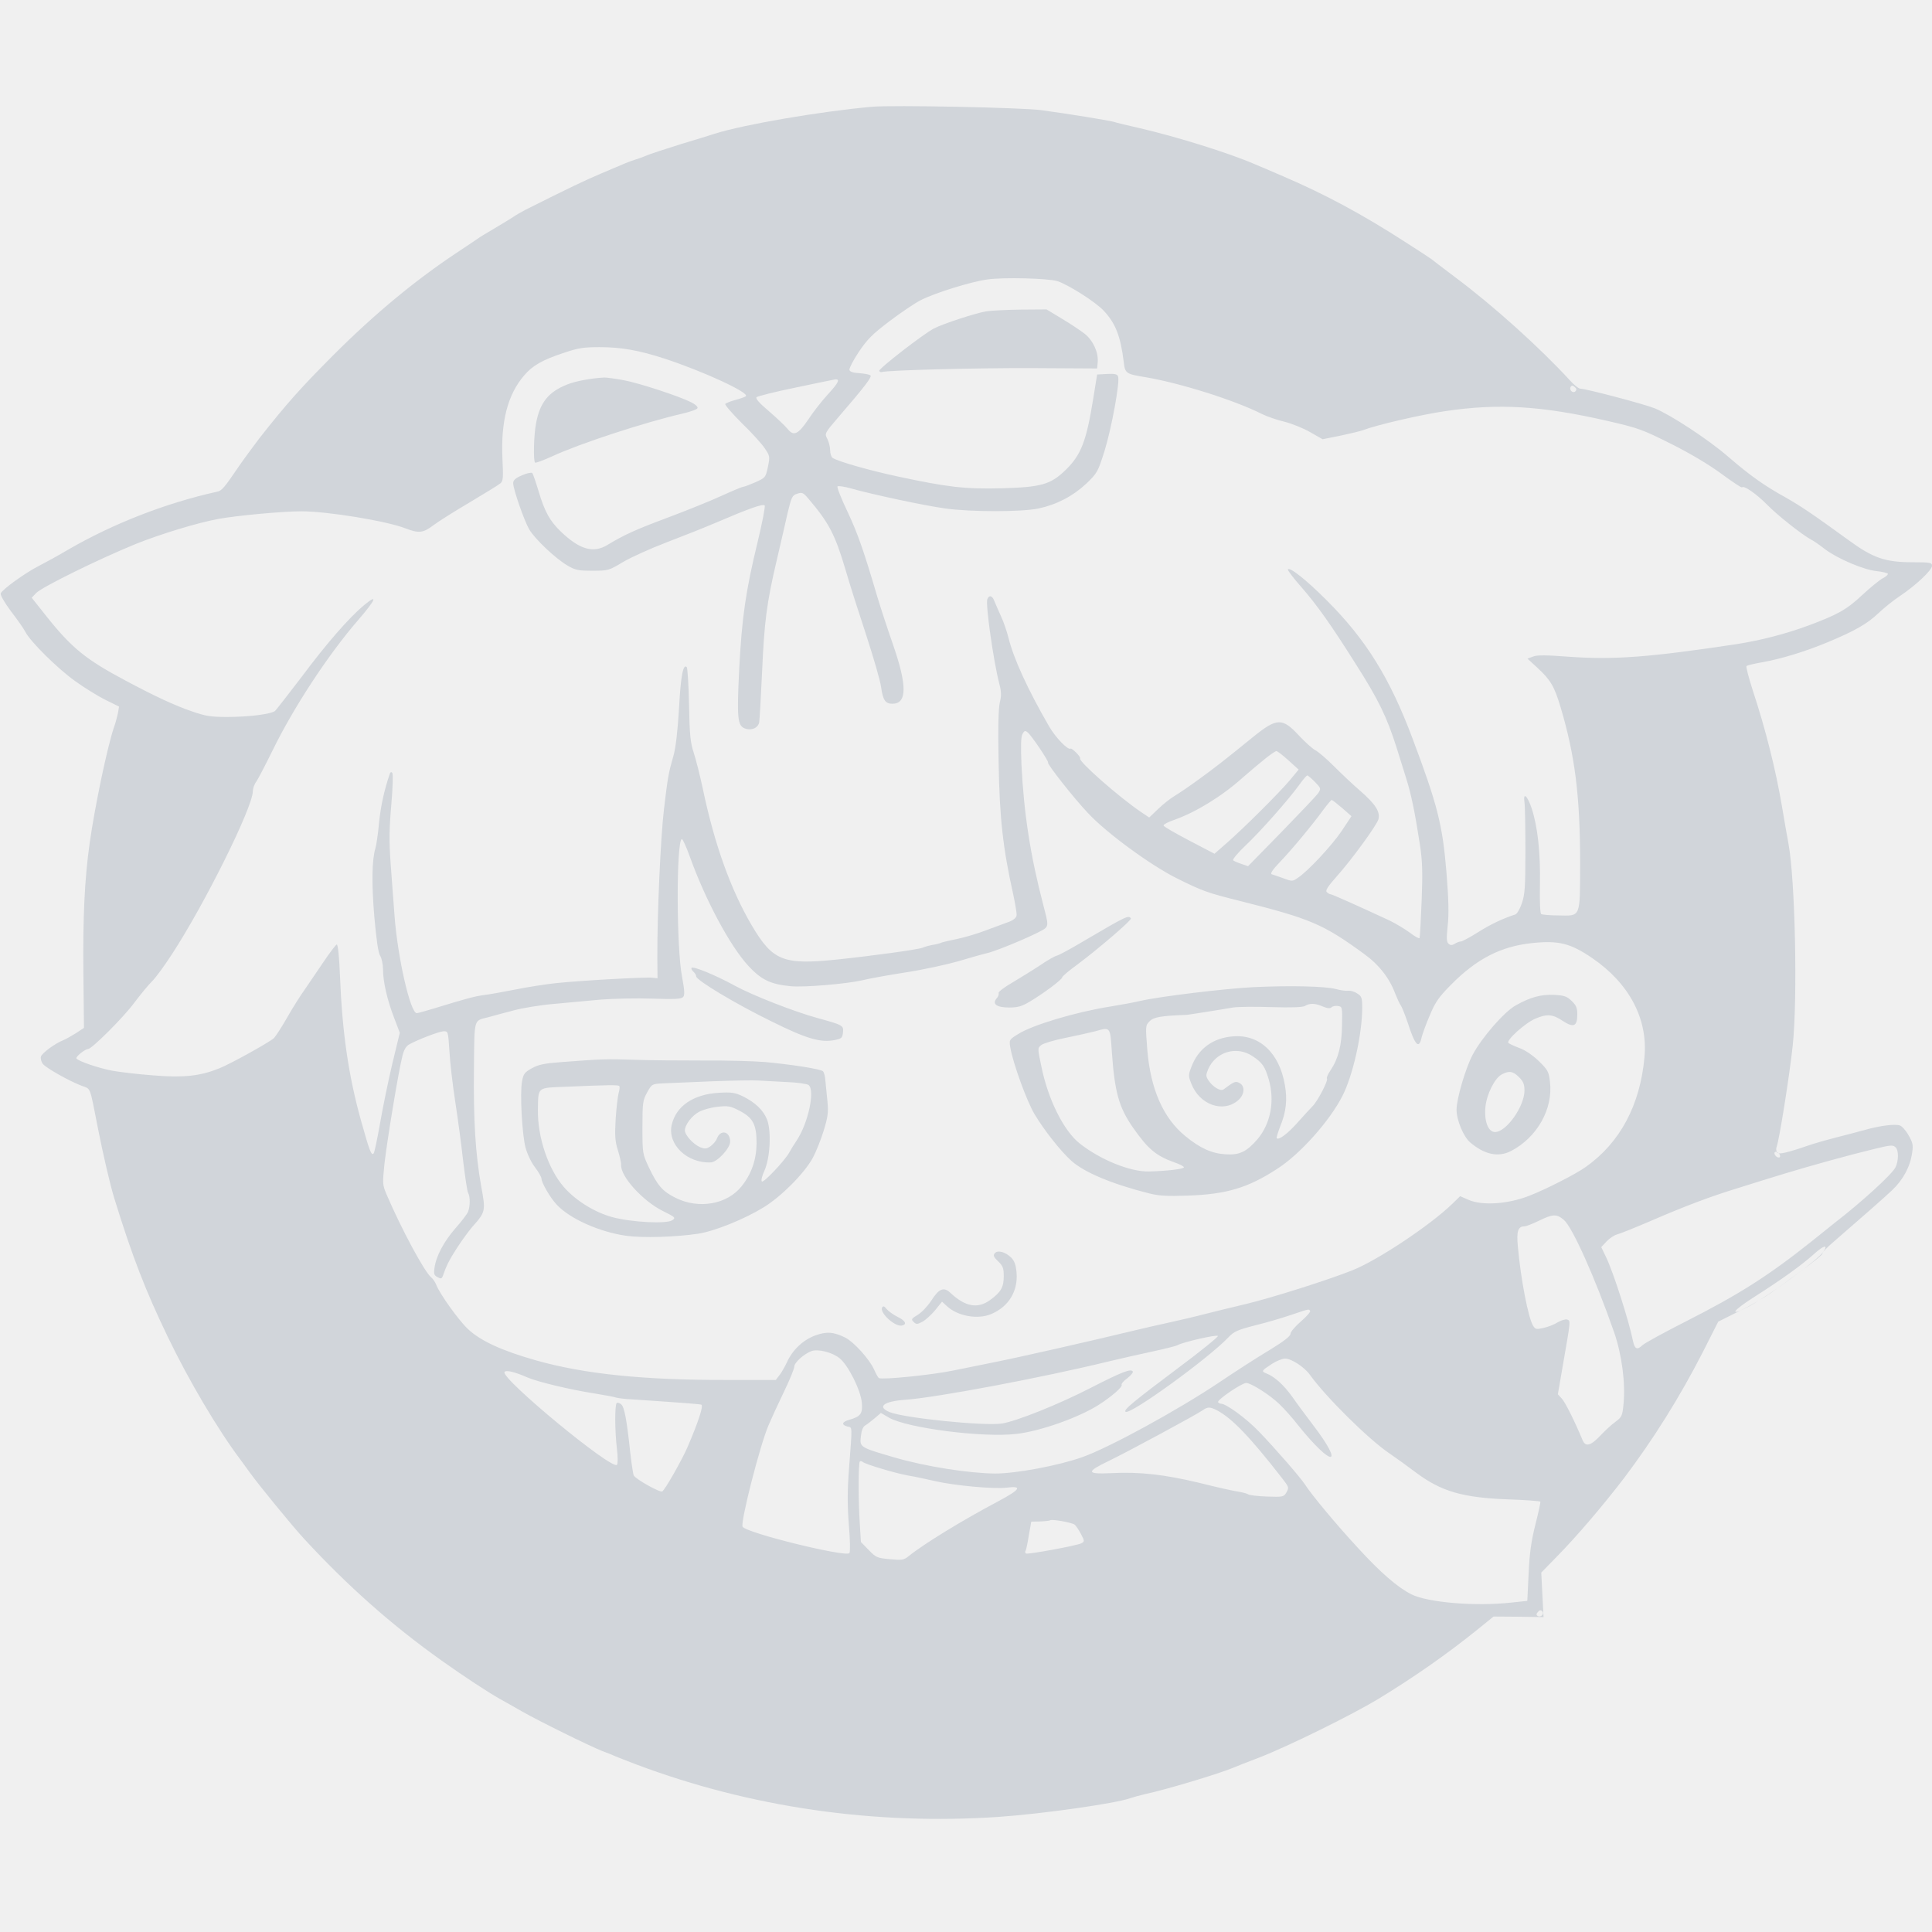
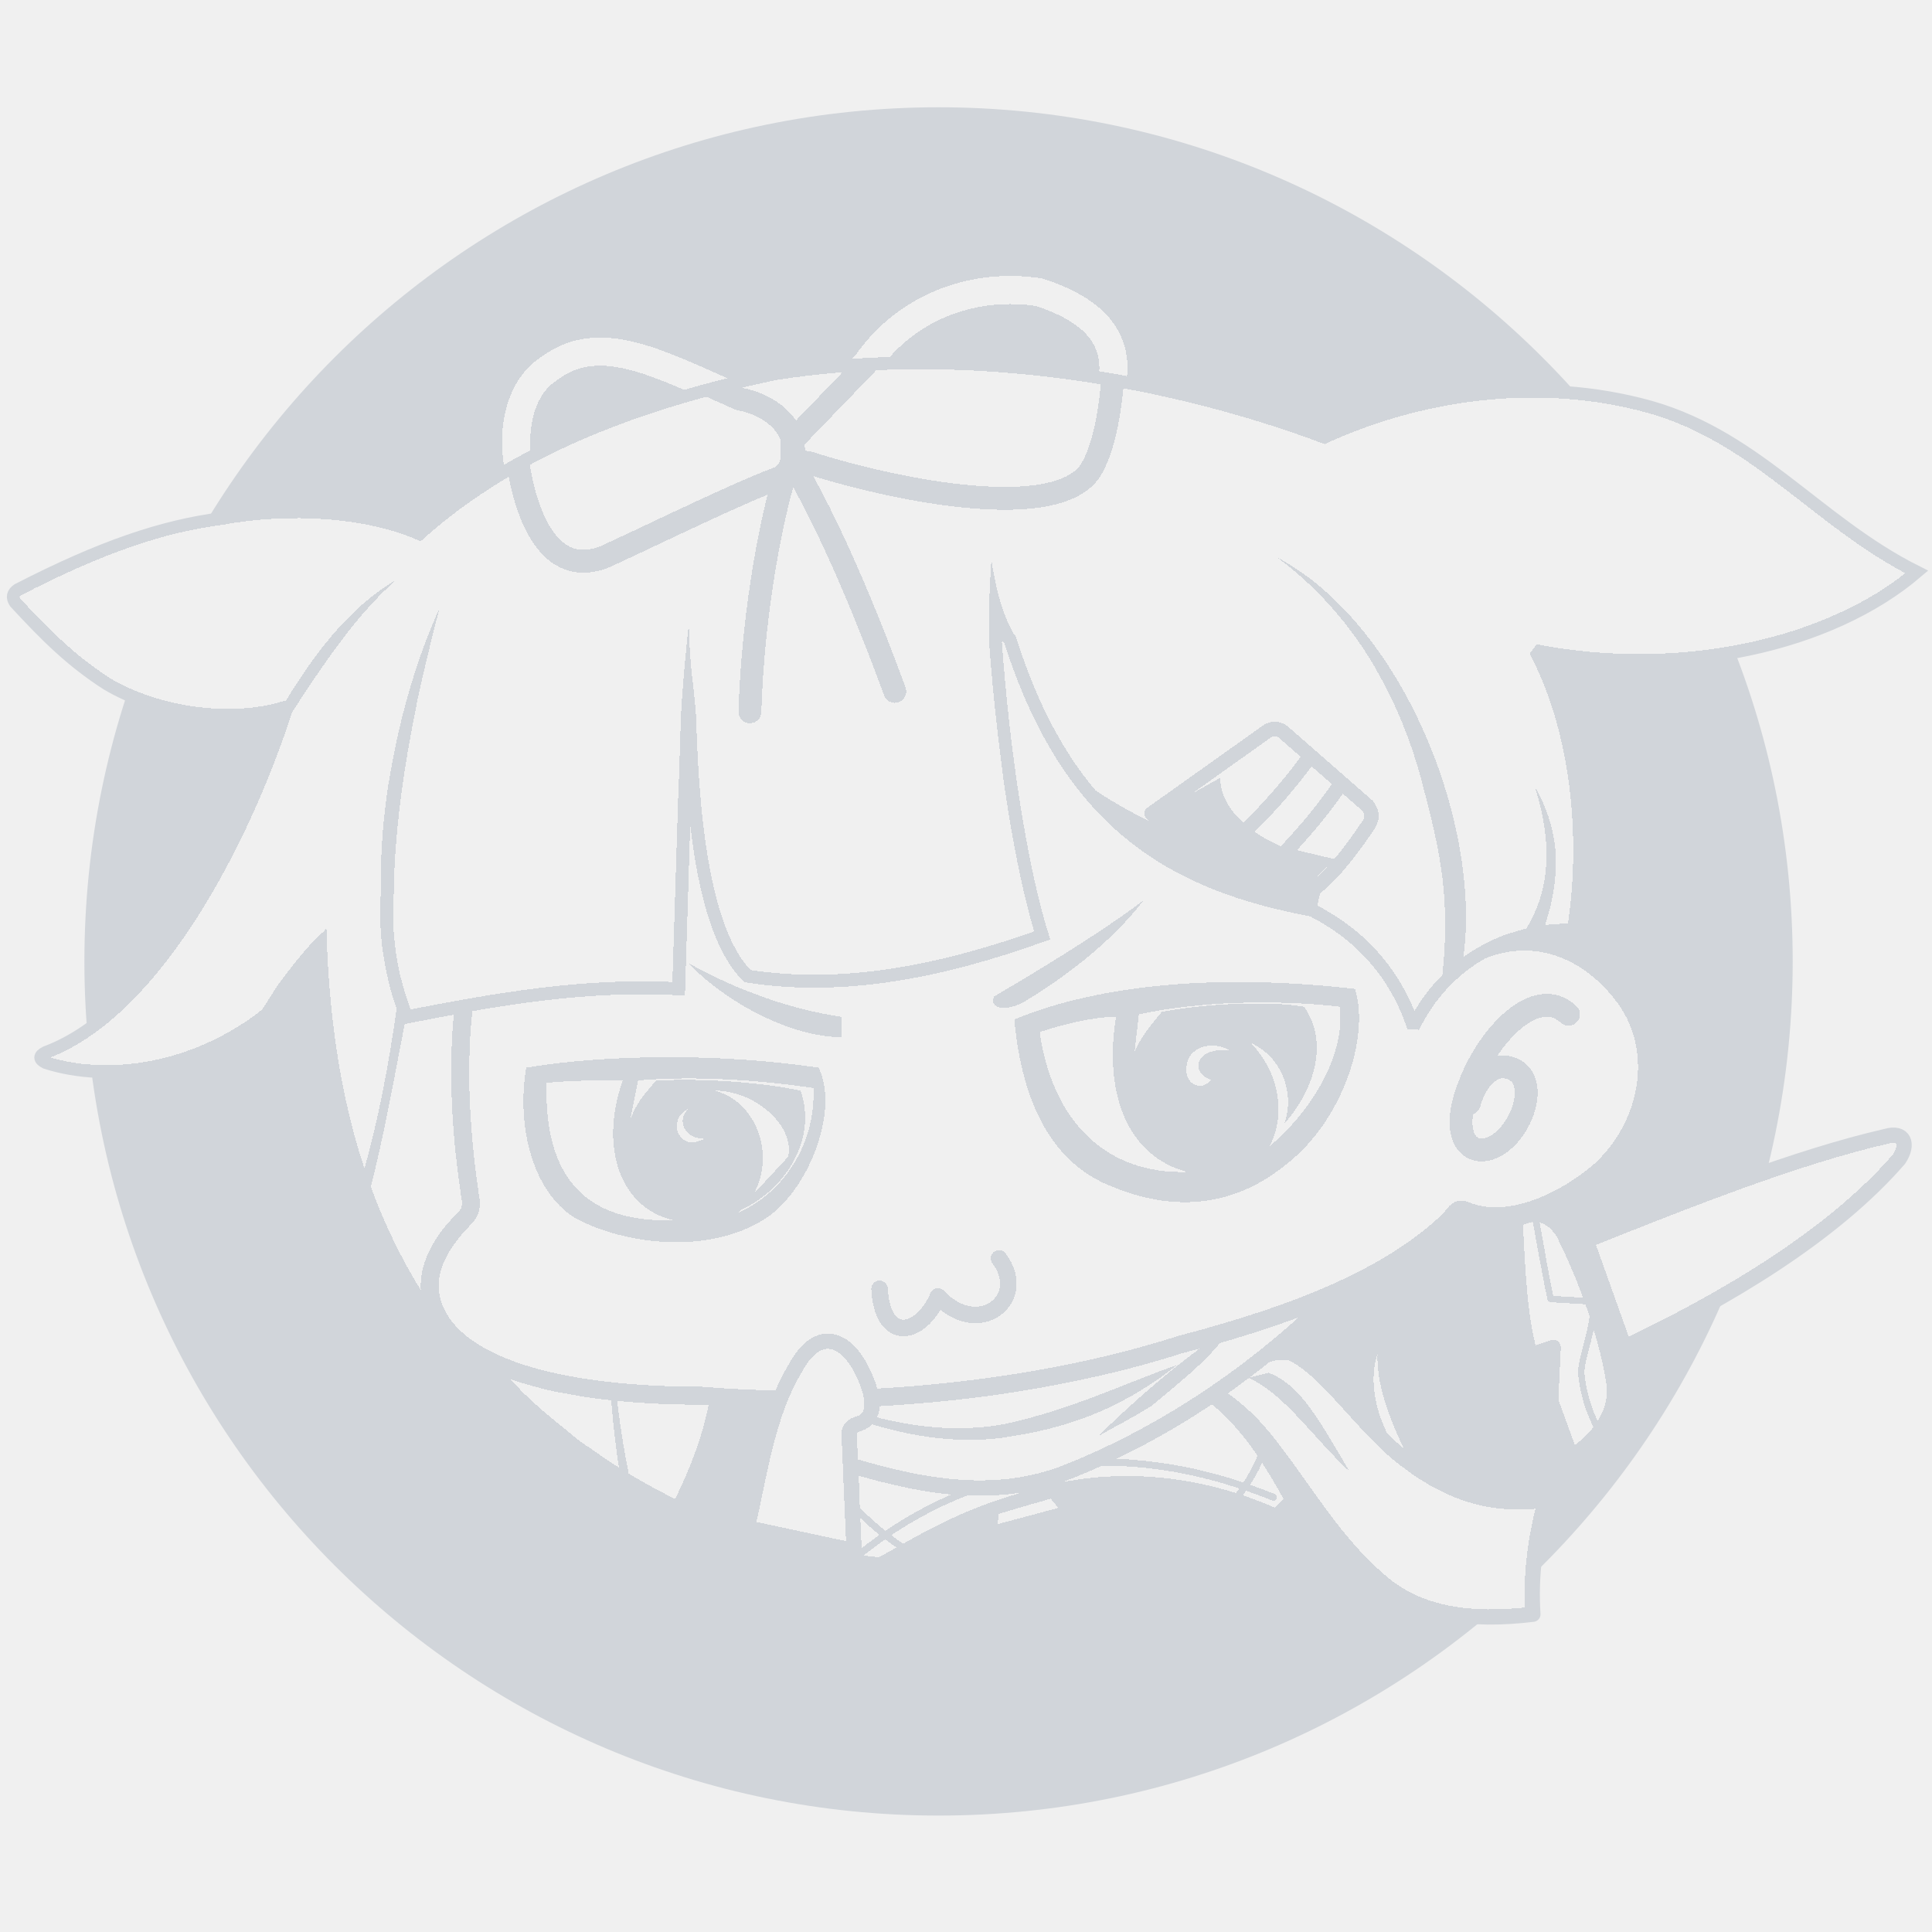
- <svg xmlns="http://www.w3.org/2000/svg" viewBox="0 0 1024 1024" width="1024" height="1024">
-   <g transform="translate(0,1024) scale(0.1,-0.1)">
-     <path fill="#d1d5da" fill-rule="evenodd" stroke="none" d="M4620 9674 c-276 -25 -678 -94 -833 -143 -17 -6 -99 -31 -182 -56 -82 -26 -163 -52 -180 -60 -16 -7 -41 -16 -55 -20 -14 -4 -38 -13 -55 -20 -16 -7 -75 -32 -130 -55 -85 -36 -171 -77 -400 -192 -21 -11 -51 -28 -65 -38 -14 -9 -59 -37 -100 -61 -41 -24 -79 -47 -85 -52 -5 -4 -55 -37 -109 -73 -225 -149 -441 -328 -661 -548 -172 -173 -243 -252 -388 -436 -18 -23 -90 -121 -107 -146 -81 -119 -94 -135 -119 -140 -275 -61 -553 -170 -791 -308 -52 -31 -122 -69 -155 -86 -71 -36 -193 -124 -201 -145 -4 -8 20 -49 55 -96 34 -44 68 -93 76 -109 26 -51 172 -195 262 -259 48 -35 121 -80 161 -100 l73 -36 -6 -35 c-4 -19 -13 -54 -22 -78 -35 -105 -100 -414 -128 -612 -27 -193 -36 -392 -33 -687 l3 -291 -44 -29 c-25 -15 -54 -32 -65 -36 -44 -17 -114 -69 -119 -87 -3 -11 2 -29 11 -40 19 -22 139 -90 205 -115 50 -19 41 4 87 -230 26 -132 65 -300 86 -367 97 -314 166 -490 283 -733 111 -231 266 -493 385 -651 17 -23 40 -55 51 -70 45 -63 224 -282 285 -348 231 -251 467 -460 730 -647 121 -86 246 -168 310 -204 25 -14 77 -43 115 -65 93 -53 357 -183 425 -210 30 -11 64 -25 75 -30 11 -5 61 -24 110 -43 605 -227 1259 -321 1917 -277 232 16 620 71 698 99 14 5 50 15 80 22 109 23 388 107 465 139 11 5 74 30 140 55 155 60 489 225 630 310 193 118 361 235 531 372 l80 65 133 -1 132 -2 -6 118 -6 118 83 85 c108 110 244 270 356 416 156 207 294 427 417 667 l82 162 110 55 c61 30 137 74 169 97 197 142 273 199 273 209 1 7 26 34 57 60 173 150 265 231 313 276 58 55 96 125 106 200 6 39 3 53 -20 92 -14 25 -35 48 -46 51 -27 9 -109 -2 -189 -25 -36 -10 -101 -27 -145 -38 -44 -11 -100 -27 -125 -35 -140 -48 -183 -58 -191 -45 -5 7 -6 20 -3 28 15 39 69 381 86 540 26 249 13 877 -23 1070 -6 30 -21 118 -34 195 -34 199 -87 410 -156 619 -21 66 -36 123 -32 126 5 4 40 12 78 19 105 18 234 58 352 107 146 61 210 98 268 153 28 27 79 68 115 92 84 56 170 137 170 160 0 17 -9 19 -102 19 -146 0 -210 22 -340 117 -201 146 -256 182 -335 227 -112 62 -187 115 -304 216 -105 91 -305 222 -389 256 -54 22 -365 104 -394 104 -9 0 -35 21 -58 47 -155 169 -403 393 -607 545 -64 48 -120 91 -126 96 -5 4 -66 44 -135 88 -229 148 -428 255 -650 350 -58 25 -125 54 -150 64 -136 59 -409 144 -606 190 -66 15 -129 30 -140 34 -23 7 -236 42 -384 62 -101 14 -789 28 -900 18z M5235 8759 c-86 -11 -281 -72 -355 -110 -30 -15 -104 -65 -165 -111 -91 -69 -118 -96 -163 -163 -29 -43 -51 -86 -50 -95 2 -10 18 -16 53 -18 28 -2 54 -7 59 -12 8 -8 -32 -61 -172 -223 -72 -84 -72 -85 -57 -113 8 -16 15 -43 15 -61 0 -17 6 -35 13 -40 29 -19 194 -66 343 -98 266 -57 357 -68 554 -63 210 6 259 20 339 98 81 79 109 152 145 375 l21 130 53 3 c40 2 54 -1 58 -13 11 -28 -35 -277 -72 -396 -35 -110 -38 -116 -96 -172 -72 -67 -156 -111 -253 -132 -92 -19 -357 -19 -495 0 -115 16 -385 74 -495 105 -38 11 -72 16 -76 12 -4 -4 19 -63 52 -132 56 -119 87 -209 159 -453 18 -60 55 -173 82 -250 77 -221 76 -317 -2 -317 -37 0 -50 18 -60 88 -4 33 -40 156 -78 273 -39 118 -90 277 -112 354 -55 185 -88 246 -197 374 -26 30 -32 33 -58 24 -26 -8 -30 -17 -51 -104 -11 -52 -38 -165 -58 -252 -53 -226 -65 -322 -77 -592 -6 -132 -13 -250 -15 -263 -6 -31 -42 -46 -76 -33 -39 15 -43 53 -30 316 14 272 35 415 97 670 25 103 42 192 38 196 -10 10 -82 -16 -253 -89 -63 -27 -184 -75 -268 -107 -84 -32 -188 -79 -230 -104 -75 -45 -79 -46 -162 -46 -75 0 -91 3 -133 28 -63 37 -172 140 -202 191 -27 47 -85 213 -85 245 0 16 12 27 47 42 25 11 50 16 54 12 4 -4 19 -48 34 -98 32 -107 59 -156 117 -212 100 -96 173 -117 248 -71 86 52 146 80 315 143 99 37 228 89 287 116 59 27 112 49 117 49 6 0 35 11 65 24 53 24 54 25 66 81 11 54 11 58 -16 98 -15 23 -70 84 -122 134 -51 51 -91 97 -88 102 3 4 27 14 53 21 27 7 52 16 56 20 21 18 -223 131 -430 199 -135 44 -230 61 -344 61 -86 0 -114 -4 -193 -31 -112 -37 -164 -67 -208 -119 -87 -101 -124 -244 -115 -441 5 -102 4 -119 -11 -131 -9 -8 -83 -53 -163 -101 -80 -47 -167 -102 -192 -121 -54 -41 -77 -44 -149 -16 -101 39 -413 90 -551 90 -97 0 -337 -22 -437 -40 -111 -20 -308 -80 -440 -133 -194 -79 -501 -230 -528 -260 l-24 -25 77 -97 c135 -170 211 -231 420 -342 157 -84 263 -133 354 -164 72 -25 100 -29 185 -29 117 0 233 15 254 32 7 7 71 89 142 182 131 176 251 313 329 378 77 64 64 31 -32 -80 -160 -185 -343 -465 -453 -691 -37 -75 -75 -148 -85 -163 -11 -14 -19 -38 -19 -52 0 -84 -255 -598 -429 -864 -38 -59 -85 -123 -104 -142 -20 -19 -63 -72 -97 -117 -57 -77 -224 -243 -243 -243 -16 0 -67 -41 -62 -50 9 -14 116 -51 190 -65 39 -7 138 -19 220 -25 160 -13 246 -3 346 37 59 23 271 141 291 161 9 9 41 58 70 109 29 51 70 116 91 145 20 29 65 95 100 147 34 51 67 94 72 95 6 0 13 -64 17 -167 12 -301 45 -529 113 -772 43 -153 53 -181 65 -169 5 5 20 79 35 164 15 85 44 227 65 315 l39 161 -30 79 c-36 93 -59 191 -59 258 0 26 -7 58 -15 71 -10 15 -20 83 -31 207 -15 179 -13 301 6 364 5 17 14 77 19 135 9 87 27 171 57 259 3 9 8 11 13 5 5 -5 3 -77 -5 -169 -11 -125 -12 -192 -4 -305 6 -80 15 -207 21 -282 16 -221 84 -518 118 -518 5 0 45 11 88 24 166 51 220 66 268 72 28 3 102 17 165 29 63 13 160 28 215 34 131 14 477 33 512 29 l28 -3 -1 105 c-1 233 17 635 35 790 21 175 23 188 52 290 11 42 21 129 28 247 9 171 22 237 41 217 4 -5 10 -94 12 -199 3 -160 7 -200 25 -255 12 -36 33 -121 48 -190 61 -293 148 -535 259 -724 111 -188 166 -211 450 -182 183 19 432 53 456 63 17 7 36 12 65 17 11 2 27 6 35 10 8 3 47 12 86 20 39 8 109 29 155 47 46 17 100 37 119 44 21 8 36 21 38 32 2 11 -7 62 -18 114 -54 242 -72 402 -77 692 -4 190 -1 292 6 323 9 36 9 57 -3 102 -31 121 -73 419 -63 446 9 24 26 20 37 -9 6 -15 21 -49 34 -78 14 -29 32 -81 41 -117 27 -110 103 -276 216 -471 33 -57 99 -126 113 -117 7 5 56 -44 51 -52 -10 -15 206 -205 323 -284 l43 -29 47 45 c26 25 65 56 87 69 22 13 81 53 130 89 84 61 133 99 288 225 125 101 154 102 243 5 32 -34 70 -68 85 -76 16 -8 59 -45 96 -82 38 -38 102 -99 144 -135 80 -70 105 -110 95 -149 -8 -31 -142 -215 -221 -303 -48 -54 -61 -75 -53 -83 7 -7 16 -12 21 -12 8 0 146 -62 312 -139 33 -16 81 -45 107 -64 26 -20 49 -33 52 -29 2 4 7 93 11 197 6 151 4 212 -9 297 -26 170 -46 267 -73 353 -14 44 -36 116 -50 160 -52 164 -96 256 -220 450 -128 203 -203 309 -287 405 -41 46 -72 88 -70 92 9 15 98 -56 204 -162 209 -208 337 -414 457 -735 133 -354 159 -457 180 -714 11 -138 13 -218 6 -278 -7 -67 -6 -86 5 -95 10 -9 18 -9 33 0 10 7 25 12 32 12 7 0 48 22 91 49 66 42 132 73 197 94 10 3 25 30 35 59 16 46 19 85 19 278 0 124 -2 240 -5 257 -8 56 14 38 37 -28 33 -99 48 -236 45 -406 -2 -97 1 -154 7 -158 6 -3 47 -7 91 -7 120 -2 114 -16 115 275 0 358 -27 572 -104 830 -33 110 -53 144 -124 209 l-51 47 29 11 c22 9 72 8 194 -1 235 -17 428 -2 879 66 136 21 266 55 388 100 156 58 203 85 285 162 42 39 91 79 108 88 18 9 29 20 27 24 -3 4 -30 11 -60 14 -68 7 -205 65 -273 116 -28 22 -61 45 -74 51 -49 27 -180 130 -235 187 -56 56 -120 101 -131 90 -3 -3 -51 29 -108 71 -65 48 -165 108 -267 159 -154 77 -173 84 -338 122 -349 80 -576 94 -859 52 -126 -18 -364 -73 -437 -101 -13 -5 -67 -18 -119 -29 l-95 -19 -65 37 c-36 21 -98 46 -138 56 -39 9 -93 28 -119 41 -145 73 -433 164 -618 195 -103 17 -107 20 -114 81 -17 136 -43 204 -106 271 -42 46 -191 140 -246 157 -52 15 -282 21 -369 9z m393 -208 c44 -26 99 -63 121 -80 45 -36 74 -100 69 -151 l-3 -33 -350 2 c-290 1 -762 -11 -792 -21 -5 -2 -10 1 -13 6 -6 10 234 196 290 225 48 25 219 81 278 91 26 4 108 8 183 9 l136 1 81 -49z m-2323 -326 c82 -15 295 -85 358 -117 21 -10 37 -24 34 -31 -2 -7 -39 -20 -83 -30 -202 -47 -541 -158 -686 -225 -48 -22 -89 -37 -92 -34 -10 9 -7 145 5 207 20 111 66 168 165 207 44 18 125 33 196 37 14 0 61 -6 103 -14z M4218 8186 c-109 -22 -202 -46 -208 -51 -7 -7 14 -31 66 -75 42 -36 86 -78 99 -94 32 -40 56 -28 110 52 24 37 71 97 104 133 56 61 65 81 37 78 -6 -1 -100 -20 -208 -43z M8325 8190 c-10 -17 12 -37 25 -24 8 8 6 15 -4 23 -10 9 -16 9 -21 1z M5419 6349 c-8 -16 -9 -62 -5 -163 13 -261 48 -484 115 -740 27 -102 27 -110 11 -126 -20 -20 -245 -117 -309 -132 -26 -6 -95 -26 -156 -44 -60 -17 -184 -44 -275 -58 -91 -14 -195 -33 -231 -42 -84 -19 -307 -38 -379 -31 -106 10 -155 34 -223 107 -98 106 -229 351 -312 583 -18 50 -37 91 -41 90 -30 -8 -29 -579 1 -730 13 -71 15 -96 6 -107 -9 -11 -42 -13 -164 -9 -83 3 -206 0 -272 -5 -66 -6 -178 -16 -250 -23 -71 -6 -168 -22 -215 -35 -47 -12 -105 -28 -130 -35 -81 -21 -75 1 -78 -270 -3 -280 8 -453 38 -624 25 -135 24 -138 -47 -218 -18 -21 -54 -70 -80 -110 -42 -65 -57 -95 -76 -150 -6 -15 -10 -16 -28 -6 -18 9 -21 17 -16 49 8 62 50 140 111 210 32 36 62 75 67 88 11 30 12 78 0 100 -5 9 -16 85 -26 167 -9 83 -28 224 -42 315 -14 90 -28 212 -31 270 -7 104 -7 105 -32 104 -25 -2 -133 -43 -180 -69 -17 -9 -29 -28 -37 -62 -20 -75 -81 -446 -95 -569 -11 -108 -11 -113 11 -165 78 -182 200 -409 236 -439 10 -8 21 -25 26 -37 18 -49 120 -191 169 -237 67 -63 180 -115 360 -166 258 -73 573 -105 1009 -104 l263 0 19 25 c11 13 28 44 40 69 29 64 84 117 148 141 61 23 100 20 162 -11 46 -24 126 -113 151 -167 10 -23 22 -44 26 -47 17 -10 279 16 395 40 67 14 165 33 217 44 127 25 506 111 750 170 41 10 120 28 175 40 55 12 141 32 190 45 50 13 149 37 221 54 137 33 437 128 564 179 134 54 409 237 527 351 l42 41 46 -20 c72 -31 208 -22 320 22 88 34 247 115 300 153 182 129 288 328 311 581 19 204 -81 392 -277 526 -114 78 -178 94 -314 80 -170 -17 -299 -84 -436 -223 -64 -65 -82 -91 -111 -161 -20 -46 -39 -99 -43 -116 -14 -66 -35 -43 -74 78 -14 41 -30 82 -36 90 -6 8 -19 36 -29 61 -31 84 -86 155 -166 213 -217 158 -282 186 -655 280 -177 44 -202 53 -342 123 -137 69 -368 238 -465 342 -73 76 -220 263 -213 269 5 6 -88 144 -108 160 -13 11 -18 10 -28 -9z m575 -977 c5 -9 -171 -160 -286 -246 -43 -31 -78 -61 -78 -66 0 -11 -94 -82 -169 -127 -45 -27 -65 -33 -112 -33 -66 0 -92 18 -67 48 9 9 13 22 11 29 -2 6 29 30 69 53 40 24 107 65 148 92 41 28 83 52 92 53 10 2 73 36 140 76 228 134 240 140 252 121z m-2100 -356 c95 -52 316 -138 436 -171 138 -38 142 -40 138 -77 -3 -28 -7 -33 -42 -40 -75 -16 -151 6 -336 98 -191 93 -400 219 -400 239 0 7 -7 18 -15 25 -8 7 -12 16 -10 20 7 11 127 -38 229 -94z m3186 -18 c25 -7 55 -11 67 -9 12 1 33 -5 47 -15 23 -14 26 -23 26 -75 0 -140 -49 -359 -105 -468 -67 -132 -224 -308 -344 -385 -156 -102 -270 -136 -476 -143 -110 -4 -154 -1 -205 12 -195 49 -343 111 -411 172 -56 50 -144 161 -196 248 -41 69 -113 267 -128 352 -7 42 -6 43 41 72 75 48 305 117 488 146 55 9 127 22 160 30 106 24 445 65 601 73 192 9 377 5 435 -10z m1250 -63 c24 -23 30 -37 30 -71 0 -64 -19 -73 -77 -35 -54 36 -84 38 -145 12 -55 -23 -157 -116 -143 -129 6 -5 32 -17 59 -27 30 -11 70 -38 102 -69 48 -47 53 -56 59 -109 18 -144 -68 -296 -207 -368 -67 -34 -139 -19 -216 46 -35 30 -72 118 -72 173 0 58 47 218 85 291 49 92 168 229 230 263 77 43 133 58 202 55 53 -3 67 -7 93 -32z m-4605 -316 c121 1 270 -3 330 -8 141 -13 295 -37 307 -49 6 -6 12 -30 13 -53 2 -24 7 -74 11 -110 5 -55 2 -80 -21 -154 -15 -48 -41 -113 -58 -144 -47 -83 -166 -203 -261 -261 -99 -61 -259 -126 -346 -139 -121 -18 -292 -23 -380 -11 -143 20 -302 91 -371 167 -33 35 -79 115 -79 136 0 8 -16 36 -35 61 -20 26 -41 71 -50 105 -18 72 -30 288 -18 350 7 39 14 48 52 69 36 20 66 26 160 33 212 16 235 17 381 12 80 -3 244 -4 365 -4z m1634 -1044 c18 -18 25 -38 29 -80 8 -99 -42 -181 -135 -220 -71 -30 -177 -11 -234 42 l-26 24 -37 -46 c-21 -25 -51 -52 -68 -61 -27 -14 -32 -14 -46 0 -14 13 -11 17 22 37 20 12 52 45 71 74 42 66 67 76 103 42 78 -73 144 -85 209 -38 58 42 73 68 73 126 0 44 -4 55 -30 80 -23 22 -27 31 -18 42 15 19 56 8 87 -22z m-601 -315 c43 -21 51 -41 20 -46 -38 -5 -119 71 -102 97 5 8 12 6 23 -9 9 -11 35 -30 59 -42z M6916 4908 c-13 -7 -71 -9 -175 -6 -86 3 -178 2 -206 -2 -27 -5 -90 -15 -140 -23 -49 -8 -97 -15 -105 -16 -137 -5 -176 -12 -197 -34 -22 -22 -22 -24 -12 -152 17 -208 85 -362 202 -457 78 -64 140 -92 214 -96 72 -5 110 13 168 80 70 83 93 204 59 319 -20 67 -33 86 -85 121 -85 57 -196 23 -236 -70 -12 -30 -12 -37 2 -58 22 -34 64 -60 80 -48 58 43 64 45 84 34 32 -16 28 -63 -8 -93 -80 -67 -204 -22 -247 90 -16 40 -16 46 1 89 36 96 114 153 220 161 139 12 246 -87 275 -257 14 -78 7 -144 -25 -221 -12 -32 -21 -60 -18 -62 11 -11 59 25 112 85 31 35 66 73 78 85 27 27 85 138 76 147 -3 3 5 23 19 43 41 61 60 133 61 241 2 95 1 97 -22 100 -13 2 -28 -1 -34 -7 -7 -7 -21 -6 -45 4 -41 18 -70 19 -96 3z M5805 4774 c-27 -7 -99 -23 -158 -35 -60 -12 -117 -29 -128 -38 -20 -16 -20 -17 0 -111 35 -176 119 -344 204 -411 108 -85 266 -150 365 -148 95 2 187 13 187 22 0 5 -23 17 -50 26 -98 35 -141 71 -221 186 -74 107 -96 187 -111 400 -9 135 -7 132 -88 109z M7959 4545 c-37 -20 -80 -106 -86 -173 -7 -76 15 -132 51 -132 60 0 156 136 156 220 0 33 -6 48 -29 71 -32 32 -53 35 -92 14z M3775 4509 c-110 -5 -227 -10 -260 -11 -59 -3 -60 -3 -85 -48 -23 -42 -25 -55 -25 -185 0 -138 1 -141 33 -210 47 -99 73 -129 143 -164 123 -61 273 -35 350 62 52 65 78 140 79 227 0 100 -19 136 -91 173 -48 25 -61 27 -114 21 -33 -3 -77 -15 -98 -26 -38 -19 -77 -69 -77 -100 0 -24 45 -73 80 -88 25 -10 34 -10 55 4 14 10 30 28 35 42 19 50 70 38 70 -17 0 -35 -68 -108 -102 -110 -125 -6 -231 95 -208 198 23 101 115 163 250 171 67 4 85 1 126 -18 67 -33 110 -74 130 -125 23 -62 16 -201 -14 -269 -13 -28 -19 -53 -14 -58 9 -9 121 110 145 153 7 13 25 43 40 65 60 90 98 264 63 293 -7 6 -60 14 -117 16 -57 3 -124 7 -149 8 -25 2 -135 0 -245 -4z M3000 4480 c-155 -6 -147 1 -149 -123 -2 -145 55 -314 138 -409 63 -72 164 -134 256 -159 104 -28 291 -37 319 -16 18 13 15 16 -50 48 -107 53 -226 184 -222 245 1 10 -7 45 -17 77 -15 48 -17 76 -12 165 4 59 11 121 16 139 5 17 7 34 3 37 -6 6 -56 6 -282 -4z M6700 6214 c-30 -24 -82 -68 -115 -97 -108 -97 -247 -182 -360 -222 -33 -11 -59 -25 -58 -30 0 -6 62 -41 136 -80 l134 -70 64 56 c95 83 278 266 334 332 l48 58 -54 49 c-30 27 -58 49 -64 49 -5 0 -35 -20 -65 -45z M6887 6081 c-57 -79 -209 -251 -287 -324 -40 -38 -68 -72 -64 -77 5 -4 25 -13 44 -19 l35 -12 179 183 c98 101 186 193 194 206 14 22 13 25 -18 57 -19 19 -37 35 -41 35 -4 0 -23 -22 -42 -49z M7014 5948 c-58 -80 -171 -216 -233 -280 -38 -40 -50 -59 -40 -62 8 -2 35 -12 61 -21 45 -17 49 -17 75 1 53 34 179 169 233 248 l53 80 -49 43 c-27 23 -52 43 -56 43 -3 0 -23 -24 -44 -52z M9925 4148 c-128 -31 -330 -87 -465 -128 -69 -21 -179 -55 -245 -76 -150 -46 -278 -94 -470 -177 -82 -35 -161 -67 -175 -70 -14 -4 -39 -20 -54 -36 l-29 -31 25 -52 c39 -80 122 -340 143 -445 9 -43 22 -50 49 -24 12 12 117 69 231 127 282 143 439 243 665 423 52 42 109 87 126 101 140 108 300 254 320 292 17 33 18 90 2 106 -15 15 -25 14 -123 -10z M9406 4132 c-3 -6 1 -15 8 -21 8 -7 17 -8 20 -3 3 6 -1 15 -8 21 -8 7 -17 8 -20 3z M8155 3769 c-33 -16 -67 -29 -76 -29 -33 0 -42 -26 -34 -107 15 -170 55 -379 81 -420 12 -19 17 -20 56 -11 23 5 57 18 75 30 19 11 41 17 50 14 18 -7 18 -4 -23 -239 l-27 -157 21 -23 c18 -19 67 -117 110 -220 16 -38 44 -30 97 27 22 23 56 55 77 70 34 25 37 32 43 94 11 112 -9 263 -50 381 -100 287 -221 557 -266 595 -38 33 -59 32 -134 -5z M9613 3592 c-62 -56 -170 -134 -315 -226 -118 -75 -137 -107 -30 -51 106 56 368 248 396 290 28 42 2 35 -51 -13z M6841 3270 c-47 -16 -132 -41 -190 -55 -92 -24 -111 -32 -141 -64 -109 -114 -518 -410 -544 -394 -14 9 38 52 282 235 117 87 210 163 207 167 -5 9 -184 -32 -215 -49 -9 -5 -70 -20 -135 -34 -66 -14 -167 -37 -225 -51 -357 -87 -914 -192 -1081 -204 -115 -8 -152 -37 -85 -65 77 -32 500 -75 596 -61 77 12 300 101 471 189 166 85 213 103 223 87 3 -5 -10 -21 -29 -36 -20 -14 -33 -30 -30 -35 6 -10 -50 -60 -120 -105 -106 -68 -312 -141 -438 -155 -178 -21 -579 31 -675 86 l-43 25 -33 -28 c-18 -15 -41 -33 -50 -38 -12 -7 -20 -27 -23 -57 -7 -59 -7 -59 182 -114 162 -47 391 -83 530 -84 109 0 331 41 459 86 141 49 509 250 731 399 83 56 201 132 263 169 77 47 112 74 112 87 0 10 25 39 55 65 30 26 52 51 49 56 -7 11 -5 11 -103 -22z M4301 3079 c-40 -15 -91 -61 -91 -82 0 -11 -25 -72 -56 -136 -31 -64 -67 -143 -81 -176 -46 -108 -150 -516 -137 -537 20 -33 544 -162 566 -140 5 5 4 72 -3 150 -8 106 -8 181 1 299 18 234 18 216 -8 222 -34 9 -30 25 10 36 59 17 71 32 66 90 -6 67 -72 199 -118 236 -39 32 -114 50 -149 38z M6743 3012 c-57 -37 -59 -40 -32 -51 44 -17 92 -60 138 -124 25 -36 74 -102 109 -148 172 -225 104 -229 -77 -4 -30 39 -75 89 -99 112 -49 48 -151 113 -177 113 -23 0 -156 -90 -149 -102 3 -4 10 -8 16 -8 27 0 134 -78 201 -148 83 -86 220 -243 245 -282 37 -57 167 -213 281 -336 117 -128 208 -207 281 -244 88 -44 340 -65 530 -44 l85 9 7 145 c5 111 14 172 36 260 16 63 28 118 26 121 -2 3 -79 9 -171 12 -241 9 -354 42 -488 142 -38 29 -103 76 -144 104 -110 75 -335 298 -418 414 -30 42 -100 87 -132 86 -14 0 -45 -12 -68 -27z M2674 2968 c-21 -33 568 -520 596 -492 5 5 5 43 0 84 -12 97 -12 237 -1 244 4 3 15 0 23 -7 17 -13 30 -81 48 -252 7 -60 15 -117 19 -125 10 -20 139 -92 151 -85 15 9 103 164 134 235 58 135 86 221 73 225 -10 3 -81 9 -397 30 -25 2 -52 6 -60 9 -8 3 -59 12 -113 21 -127 20 -294 60 -351 84 -68 30 -115 41 -122 29z M6374 2765 c-38 -26 -397 -220 -497 -268 -122 -59 -120 -71 12 -65 149 8 282 -7 466 -51 91 -23 185 -44 208 -47 23 -4 47 -10 52 -14 6 -5 50 -10 99 -12 88 -3 90 -2 105 23 14 25 12 28 -25 76 -169 217 -265 317 -344 358 -36 19 -50 19 -76 0z M4557 2493 c-8 -12 -8 -208 0 -327 l6 -99 41 -42 c39 -40 45 -43 112 -49 65 -6 74 -5 100 16 80 65 288 192 477 292 116 62 128 82 41 71 -67 -8 -275 11 -379 35 -44 10 -107 24 -140 29 -71 13 -225 59 -242 72 -6 6 -14 6 -16 2z M5566 2182 c-3 -2 -26 -5 -53 -6 l-47 -1 -13 -72 c-6 -40 -14 -77 -17 -82 -4 -5 -3 -12 2 -15 10 -6 269 42 293 54 18 10 18 12 -2 50 -11 21 -26 43 -33 49 -13 11 -123 31 -130 23z M8151 1696 c-9 -10 -9 -16 -1 -21 17 -10 37 12 24 25 -8 8 -15 6 -23 -4z" />
-   </g>
+ <svg xmlns="http://www.w3.org/2000/svg" viewBox="0 0 760 760">
+   <defs>
+     <filter id="monochrome-ink" color-interpolation-filters="sRGB">
+       <feColorMatrix values="0 0 0 0 1 0 0 0 0 1 0 0 0 0 1 -.213 -.715 -.072 0 1" />
+       <feComponentTransfer>
+         <feFuncA type="discrete" tableValues="0 1" />
+       </feComponentTransfer>
+       <feComposite in2="SourceGraphic" operator="in" />
+     </filter>
+     <mask id="monochrome-mask" maskUnits="userSpaceOnUse" x="0" y="0" width="760" height="760">
+       <g filter="url(#monochrome-ink)">
+         <svg viewBox="0 0 760 760">
+           <defs>
+             <g id="bow-lines" fill="none" stroke-linejoin="round" stroke-linecap="round">
+               <path d="M309 187C319 170 303 159 291 157C259 143 236 130 216 145C205 152 201 168 204 184C208 207 218 227 238 219C264 207 290 194 309 187ZM313 172L341 143C357 120 384 111 409 115C430 122 438 132 438 145C437 162 434 177 429 185C416 205 356 194 318 182" />
+               <path d="M309 186C302 209 296 246 295 280M314 186C329 212 344 250 352 272" />
+             </g>
+             <mask id="bow-on-dark-frame" maskUnits="userSpaceOnUse" x="0" y="0" width="760" height="760">
+               <rect width="760" height="760" fill="#000" />
+               <circle cx="369.2" cy="378.2" r="336" fill="#fff" />
+               <use href="#hair-silhouette" fill="#000" stroke="#000" stroke-width="5" stroke-linejoin="round" />
+             </mask>
+             <path id="hair-contour" d="M112 388L105 399C77 421 43 426 18 418Q14 416 18 414C61 398 96 331 113 278C92 285 62 281 42 269C28 260 18 250 6 237Q4 234 7 232C40 215 64 207 87 204C114 199 144 201 165 210C203 176 253 158 305 147C376 136 454 147 521 172C556 156 601 148 645 159C690 170 714 205 754 225C720 254 661 267 604 256C620 286 625 328 619 366C593 365 568 379 556 404C548 380 532 366 516 358C462.9 348.1 420.33 325.24 397.038 250.783M391.521 251.739C394.778 296.969 401.7 341.44 410 368C371 382 332 390 294 384C279.04 369.04 272.598 332.397 271.268 282.248M270.34 282L267 389C230 387 196 393 160 400C154 386 151 367 152.5 350" />
+             <clipPath id="rear-hair-paint">
+               <path d="M131 300C121 408 140 474 176 523L206 541L209 419L210 280Z" />
+             </clipPath>
+             <path id="sleeve-fabric-silhouette" d="M580 474C597 470 604 480 609 493L619 529C626 549 625 569 609 583C593 596 558 584 543 571C528 558 514 542 514 534C513 520 550 491 580 474Z" />
+             <clipPath id="sleeve-fabric-paint">
+               <use href="#sleeve-fabric-silhouette" />
+             </clipPath>
+             <path id="torso-silhouette" d="M284 540C385 551 457 515 553 482L597 562L533 649L285 671L262 593Z" />
+             <clipPath id="torso-paint">
+               <use href="#torso-silhouette" />
+             </clipPath>
+             <path id="necktie-silhouette" d="M391 594L418 586C423 595 433 603 439 615L411 643L387 636Z" />
+             <clipPath id="necktie-paint">
+               <use href="#necktie-silhouette" />
+             </clipPath>
+             <path id="sailor-collar-silhouette" d="M327 564C367 575 407 574 443 558L468 544C487 553 499 574 508 590L502 596C466 580 431 580 401 590C373 598 355 611 339 619L326 609Z" />
+             <clipPath id="sailor-collar-paint">
+               <use href="#sailor-collar-silhouette" />
+             </clipPath>
+             <path id="raised-arm-silhouette" d="M624 488C664 472 707 455 742 447C749 445 751 450 747 456C721 486 679 511 639 530Z" />
+             <clipPath id="raised-arm-paint">
+               <use href="#raised-arm-silhouette" />
+             </clipPath>
+             <path id="sleeve-cuff-silhouette" d="M596 480C603 476 610 477 615 485C626 507 633 530 635 545C636 557 628 567 618 573L610 551L611 530L602 533C598 520 597 502 596 480Z" />
+             <clipPath id="sleeve-cuff-paint">
+               <use href="#sleeve-cuff-silhouette" />
+             </clipPath>
+             <path id="scarf-tail-silhouette" d="M474 546C486 538 497 531 507 532C521 537 537 563 554 575C571 588 589 593 608 590C604 605 602 620 603 635C578 638 558 635 543 622C522 604 510 580 495 563C488 555 481 550 474 546Z" />
+             <clipPath id="scarf-tail-paint">
+               <use href="#scarf-tail-silhouette" />
+             </clipPath>
+             <path id="neck-scarf-silhouette" d="M330 544C381 548 449 529 502 515L526 508C496 538 460 563 420 579C390 591 359 584 330 575Z" />
+             <clipPath id="neck-scarf-paint">
+               <use href="#neck-scarf-silhouette" />
+             </clipPath>
+             <path id="hair-silhouette" d="M7 232C40 215 64 207 87 204C114 199 144 201 165 210C203 176 253 158 305 147C376 136 454 147 521 172C556 156 601 148 645 159C690 170 714 205 754 225C720 254 661 267 604 256C620 286 625 328 619 366C593 365 568 379 556 404C548 380 532 366 516 358C457 347 411 320 390 224C392 278 400 336 410 368C371 382 332 390 294 384C277 367 271 322 271 261L267 389C230 387 196 393 160 400C151 377 149 346 154 308C138 353 112 393 83 414C61 423 40 423 18 418Q14 416 18 414C61 398 96 331 113 278C92 285 62 281 42 269C28 260 18 250 6 237Q4 234 7 232Z" />
+             <clipPath id="hair-paint">
+               <use href="#hair-silhouette" />
+             </clipPath>
+             <path id="hair-clip-silhouette" d="M453 320L498 288Q502 285 506 289L538 317Q541 321 538 325C532 334 525 343 519 348Q516 351 512 349C490 344 468 333 453 320Z" />
+             <clipPath id="hair-clip-paint">
+               <use href="#hair-clip-silhouette" />
+             </clipPath>
+             <path id="finger-silhouette" d="M294 601C299 579 302 556 313 538C321 523 332 525 339 539C345 551 344 558 338 560Q334 561 334 564L336 610Z" />
+             <clipPath id="finger-paint">
+               <use href="#finger-silhouette" />
+             </clipPath>
+             <path id="face-silhouette" d="M180 260C255 190 395 185 490 240C530 274 555 345 576 377C601 363 624 373 638 391C654 411 650 441 630 460C614 474 592 483 576 476C573 475 572 478 570 480C548 501 514 516 464 529C408 547 336 554 276 549C229 549 190 541 175 522C162 505 173 489 183 479Q186 476 185 471C182 451 179 420 183 392Z" />
+             <clipPath id="portrait-opening">
+               <circle cx="369.2" cy="378.2" r="235.5" />
+             </clipPath>
+             <clipPath id="collar-opening">
+               <circle cx="369.2" cy="378.2" r="235.5" />
+               <path d="M430 500H515V600H490L430 570Z" />
+             </clipPath>
+             <clipPath id="face-area">
+               <use href="#face-silhouette" />
+             </clipPath>
+           </defs>
+           <g id="circular-frame">
+             <circle cx="369.2" cy="378.2" r="336" fill="#362e2b" />
+           </g>
+           <g id="character" stroke="#440300" stroke-linejoin="round" stroke-linecap="round">
+             <g id="uniform">
+               <g id="torso" clip-path="url(#portrait-opening)">
+                 <use href="#torso-silhouette" fill="#2d2a3b" stroke="none" />
+                 <g clip-path="url(#torso-paint)">
+                   <path fill="#0d050a" stroke="none" d="M285 545L308 544L292 574L273 600L267 591ZM396 587L497 575L502 595L418 619Z" />
+                   <path fill="#2d2a3b" stroke="none" d="M285 561L281 578L296 564L282 589L271 596Z" />
+                   <g id="necktie">
+                     <use href="#necktie-silhouette" fill="#831e2d" stroke="none" />
+                     <g clip-path="url(#necktie-paint)">
+                       <path fill="#a02535" stroke="none" d="M394 602L407 599L418 618L397 632L389 632Z" />
+                       <path fill="#440300" stroke="none" d="M409 595C418 600 421 610 427 616L423 620L415 607Z" />
+                       <path fill="#fff" stroke-width="3" d="M390 592L413 587L419 594L389 602Z" />
+                       <path fill="#beb7aa" stroke="none" d="M406 590L413 589L416 593L408 595Z" />
+                     </g>
+                     <use href="#necktie-silhouette" fill="none" stroke="#440300" stroke-width="4" />
+                   </g>
+                 </g>
+                 <use href="#torso-silhouette" fill="none" stroke="#440300" stroke-width="7" />
+               </g>
+               <g id="sailor-collar" clip-path="url(#collar-opening)">
+                 <use href="#sailor-collar-silhouette" fill="#fff" stroke="none" />
+                 <g clip-path="url(#sailor-collar-paint)">
+                   <path id="scarf-on-collar-shadow" fill="#beb7aa" stroke="none" d="M330 567C365 579 404 578 436 565L468 548L505 562C478 563 455 571 433 578C406 588 369 591 332 585Z" />
+                   <path fill="none" stroke="#831e2d" stroke-width="2.8" d="M331 587C341 599 351 607 364 614M335 614C361 592 388 582 419 576C449 573 476 579 501 589M498 566C496 576 491 583 486 590" />
+                 </g>
+                 <use href="#sailor-collar-silhouette" fill="none" stroke="#440300" stroke-width="5" />
+               </g>
+               <g id="raised-arm">
+                 <use href="#raised-arm-silhouette" fill="#faeddb" stroke="none" />
+                 <g clip-path="url(#raised-arm-paint)">
+                   <path fill="#ecd1b3" stroke="none" d="M621 484C633 484 638 490 641 500L647 521C681 507 718 484 746 458C726 484 681 514 637 533Z" />
+                 </g>
+                 <use href="#raised-arm-silhouette" fill="none" stroke="#440300" stroke-width="6" />
+               </g>
+               <g id="right-sleeve">
+                 <g id="sleeve-fabric">
+                   <use href="#sleeve-fabric-silhouette" fill="#2d2a3b" stroke="none" />
+                   <g clip-path="url(#sleeve-fabric-paint)">
+                     <path fill="#0d050a" stroke="none" d="M577 479L595 476L600 484C572 488 553 505 534 518C515 532 519 541 531 559C516 546 508 537 514 529C532 507 555 490 577 479Z" />
+                     <path fill="#ada7b4" stroke="none" d="M542 532C536 549 547 571 556 577C549 564 541 546 542 532Z" />
+                   </g>
+                   <use href="#sleeve-fabric-silhouette" fill="none" stroke="#440300" stroke-width="7" />
+                 </g>
+                 <g id="sleeve-cuff">
+                   <use href="#sleeve-cuff-silhouette" fill="#fff" stroke="none" />
+                   <g clip-path="url(#sleeve-cuff-paint)">
+                     <path fill="#cfc7ba" stroke="none" d="M597 481L606 481L617 500L608 494L601 497C601 509 602 520 604 528L600 530Z" />
+                     <path fill="none" stroke="#831e2d" stroke-width="2.6" d="M604 479C606 490 608 502 610 511L627 512C627 523 622 534 622 540C623 551 627 560 631 566" />
+                   </g>
+                   <use href="#sleeve-cuff-silhouette" fill="none" stroke="#440300" stroke-width="6" />
+                 </g>
+               </g>
+               <path id="collar-root-contact" fill="#440300" stroke="none" d="M505 529L514 521L511 533Z" />
+               <g id="scarf-tail">
+                 <use href="#scarf-tail-silhouette" fill="#fff" stroke="none" />
+                 <g clip-path="url(#scarf-tail-paint)">
+                   <path id="scarf-tail-root-shadow" fill="#cfc7ba" stroke="none" d="M474 543C487 545 495 547 500 552C512 565 518 581 524 592L531 603C525 600 519 591 511 579C501 563 489 553 477 549Z" />
+                   <path id="sleeve-on-scarf-shadow" fill="#cfc7ba" stroke="none" d="M540 568C548 577 558 587 570 595C579 603 588 608 592 611C595 614 593 621 595 624Q598 627 602 628L605 594C579 597 556 580 540 568Z" />
+                   <path id="scarf-tip-turnback" fill="#cfc7ba" stroke="none" d="M598 615C598 622 598 628 599 633L606 634L607 605Z" />
+                   <path id="scarf-tip-fold-shade" fill="#beb7aa" stroke="none" d="M604 615C601 622 602 628 601 634L606 634L607 611Z" />
+                   <path id="scarf-tip-open-crease" fill="#fff" stroke="none" d="M597 624C599 624 601 625 603 626C600 626 599 626 597 624ZM598 627C599 630 599 632 598 633L602 633C600 632 600 630 598 627Z" />
+                   <path id="scarf-tail-crease" fill="#440300" stroke="none" d="M491 542C505 548 517 566 531 579C519 559 512 545 499 540Z" />
+                 </g>
+                 <use href="#scarf-tail-silhouette" fill="none" stroke="#440300" stroke-width="6" />
+               </g>
+               <g id="neck-scarf">
+                 <use href="#neck-scarf-silhouette" fill="#fff" stroke="none" />
+                 <g clip-path="url(#neck-scarf-paint)">
+                   <path id="chin-cast-shadow" fill="#cfc7ba" stroke="none" d="M327 541C374 548 433 534 491 518L478 527C443 539 407 548 377 551C363 552 350 552 337 552C355 554 369 558 384 562C362 562 342 556 327 552Z" />
+                   <path fill="#cfc7ba" stroke="none" d="M332 565C365 580 388 582 418 574C454 562 490 536 519 515C489 547 450 572 420 582C390 593 358 582 332 576Z" />
+                   <path fill="#fff" stroke="none" d="M333 560C358 569 381 574 404 568C442 555 479 531 510 518C480 542 451 560 419 572C388 582 359 573 333 565Z" />
+                   <path id="neck-scarf-diagonal-shadow" fill="#cfc7ba" stroke="none" d="M484 522L518 514C496 533 464 556 435 565C453 550 472 532 484 522Z" />
+                   <path id="neck-scarf-crease" fill="#440300" stroke="none" d="M336 555C355 561 376 564 396 560C423 554 445 543 463 537C444 552 424 561 398 565C376 569 353 564 336 558Z" />
+                   <path id="neck-scarf-diagonal-crease" fill="#440300" stroke="none" d="M432 565C444 553 460 539 474 529L484 522C479 532 465 543 453 553C445 558 437 562 432 565Z" />
+                   <path fill="none" stroke-width="5" d="M330 575C359 584 390 591 420 579C460 563 496 538 526 508" />
+                 </g>
+                 <use href="#neck-scarf-silhouette" fill="none" stroke="#440300" stroke-width="6" />
+               </g>
+             </g>
+             <g id="rear-hair" stroke="none">
+               <path fill="#f9f1dc" d="M131 300C121 408 140 474 176 523L206 541L209 419L210 280Z" />
+               <g clip-path="url(#rear-hair-paint)">
+                 <path id="side-tuft-cast-shadow" fill="#ada086" d="M131 300L160 280L158 368C149 377 139 384 131 390L124 369Z" />
+                 <path fill="#ada086" d="M158 398C153 418 149 440 143 461C149 487 159 509 177 526L190 526L190 480C183 453 180 422 183 394Z" />
+                 <path id="rear-lock-turning-plane" fill="#e5ddc7" d="M181 431C180 451 178 470 176 485L183 478C182 461 180 445 181 431Z" />
+                 <path id="rear-lock-contact-shadow" fill="#9d917a" d="M159 397C168 394 178 393 184 394L182 408C172 405 163 407 156 411Z" />
+                 <path id="left-rear-lock-seam" fill="#440300" d="M156 397C153 418 149 440 143 461L145 470C151 447 155 424 160 398Z" />
+               </g>
+               <g id="lower-hair-locks" clip-path="url(#portrait-opening)">
+                 <path fill="#ada086" d="M186 520C216 540 259 547 282 545L258 623L207 595Z" />
+                 <path fill="#d4cab2" d="M199 532L209 536C215 554 219 570 224 584L219 583C211 564 205 547 199 532Z" />
+                 <path fill="#e9e2cc" d="M218 540L225 542C229 560 233 578 240 596L235 593C227 574 223 556 218 540Z" />
+                 <path fill="#f9f8f5" d="M221 541L223 542C227 560 231 577 237 591L235 590C228 573 225 558 221 541Z" />
+                 <path fill="#440300" d="M242 544C244 566 248 585 252 600L248 601C244 584 241 562 240 543Z" />
+                 <path id="lower-rear-lock-edge" fill="#440300" d="M280 545C278 563 270 583 259 602L263 607C275 586 283 566 286 545Z" />
+               </g>
+             </g>
+             <g id="face">
+               <use href="#face-silhouette" fill="#faeddb" stroke="none" />
+               <g id="face-shading" clip-path="url(#face-area)">
+                 <path id="ear-under-hair-plane" fill="#ecd1b3" stroke="none" d="M553 398C568 379 588 369 607 375C614 380 617 389 617 399C600 389 583 408 578 430C575 441 573 447 569 443C562 436 557 415 553 398Z" />
+                 <path id="ear-shadow" fill="#ecd1b3" stroke="none" d="M559 411C566 390 584 374 602 377C617 379 625 391 629 408C638 434 632 452 616 464C600 477 584 477 573 470C562 466 556 457 551 460C544 464 545 473 531 486C509 507 483 517 457 527C511 514 552 497 573 475C593 483 615 474 630 460C650 441 654 411 638 391C624 373 601 363 576 377Z" />
+                 <g id="bang-cast-shadows" fill="#ecd1b3" stroke="none">
+                   <path d="M178 388C208 381 242 378 265 382L267 313C269 336 272 355 274 365L274 390C274 397 271 403 267 403C235 402 205 406 185 413L180 418Z" />
+                   <path d="M183 396C188 395 194 395 199 396C192 403 188 410 185 424C182 445 184 464 188 476L184 478C178 453 177 422 183 396Z" />
+                   <path id="central-bang-cast-shadow" d="M271 300C273 339 281 370 294 384C332 390 371 382 410 368L412 374C377 388 340 400 301 393C284 390 277 367 273 342Z" />
+                   <path id="swept-bang-cast-shadow" d="M390 224C411 320 457 347 516 358C532 366 548 380 556 404L558 416C546 387 529 375 513 367C480 360 447 346 423 329L430 369L411 374C404 344 398 290 390 224Z" />
+                 </g>
+               </g>
+               <path fill="none" stroke-width="9" d="M617 399C604 387 585 408 578 427C570 447 578 456 588 451C599 445 605 426 596 421C587 416 580 426 578 434" />
+               <use href="#face-silhouette" fill="none" stroke="#440300" stroke-width="7" />
+             </g>
+             <g id="hair">
+               <use href="#hair-silhouette" fill="#f9f1dc" stroke="none" />
+               <path id="side-tuft-inner-shade" fill="#ada086" stroke="none" d="M27 416C60 399 93 387 122 360C145 339 154 309 159 282L173 239L156 308C140 353 114 393 83 414C61 423 40 423 27 416Z" />
+               <g clip-path="url(#hair-paint)">
+                 <path fill="#ada086" stroke="none" d="M14 238C47 232 93 251 130 239L113 276C83 286 60 277 43 269C27 258 22 250 14 238Z" />
+                 <path fill="#ada086" stroke="none" d="M172 254L177 236L194 215C177 243 164 274 164 291C195 296 230 302 261 301L267 272L267 389C230 387 196 393 160 400C151 351 155 292 172 254Z" />
+                 <path fill="#ada086" stroke="none" d="M271 245C273 263 280 291 282 300C319 302 359 298 392 294L410 368C371 382 332 390 294 384C277 367 273 313 273 277Z" />
+                 <path fill="#ada086" stroke="none" d="M390 224C399 235 414 255 429 285C468 281 514 271 546 261C568 299 575 341 575 387L556 404C548 380 532 366 516 358C457 347 411 320 390 224Z" />
+                 <path id="right-rear-lock-shadow" fill="#ada086" stroke="none" d="M503 219C535 234 554 255 574 266L592 244C608 225 612 239 650 241C685 242 723 237 744 229C718 249 665 266 603 255C618 284 623 328 617 366C594 360 581 374 570 389C579 322 550 247 503 219Z" />
+                 <path fill="#f9f1dc" stroke="none" d="M612 292C618 317 619 345 616 362L610 363C616 340 615 315 612 292Z" />
+                 <path id="right-lock-contact-shadow" fill="#9d917a" stroke="none" d="M510 225C554 247 584 329 575 380L581 375C590 326 558 243 510 225Z" />
+                 <path fill="#f9f8f5" stroke="none" d="M15 231C65 203 118 199 164 215C177 214 184 210 190 205C172 223 163 229 151 225C113 213 65 211 15 231Z" />
+                 <path fill="#f9f8f5" stroke="none" d="M526 177C566 157 609 155 645 165C683 175 710 205 744 222C708 211 684 183 646 175C603 164 570 170 526 180Z" />
+                 <path fill="#f9f8f5" stroke="none" d="M163 243C176 244 185 245 195 246L194 259C179 257 166 255 158 251Q153 246 163 243ZM202 246L222 247L220 260L202 259ZM234 246L272 245L271 261L234 261ZM279 245L359 241L361 256L283 261ZM372 242L390 240L393 251L375 255ZM395 240L440 238L398 248Z" />
+                 <path fill="#f9f8f5" stroke="none" d="M268 252L270 236L271 260L268 278ZM610 348L616 335L615 363L608 363Z" />
+                 <path fill="#440300" stroke="none" d="M156 228C137 239 122 259 110 280L115 280C128 260 141 241 156 228ZM604 310C610 329 611 349 600 366L607 366C615 344 613 326 604 310Z" />
+                 <path id="right-lock-seam" fill="#440300" stroke="none" d="M502 219C532 241 550 273 559 306C567 336 571 354 567 388L575 380C584 329 554 247 502 219Z" />
+               </g>
+               <use href="#hair-contour" fill="none" stroke="#440300" stroke-width="5" stroke-linecap="butt" stroke-linejoin="miter" stroke-miterlimit="2" />
+               <path id="bang-tapered-tips" fill="#440300" stroke="none" d="M267.78 283C268.5 269 270 254 271 245C271 260 273.5 275 273.8 283ZM389.08 252.8C388.7 240 389.5 228 390 220C391.5 232 395 244 399.73 251L394.95 252.5L394.08 252.4Z" />
+               <path id="side-lock-open-contours" fill="#440300" stroke="none" d="M149.96 351C149 315 158 272 173 239C163 276 155 317 154.96 351ZM109.28 387.7C117 377 124 369 128 366C124 375 118 384 113.48 390.3Z" />
+             </g>
+             <g id="hair-clip">
+               <use href="#hair-clip-silhouette" fill="#be8d6e" stroke="none" />
+               <g clip-path="url(#hair-clip-paint)">
+                 <path fill="#88583a" stroke="none" d="M455 320L480 306C480 317 490 327 504 333L525 338L516 347C491 341 470 331 455 320Z" />
+                 <path fill="none" stroke-width="5.5" stroke-linecap="butt" d="M515 298C504 313 491 327 477 338M527 309C516 325 505 336 494 347" />
+               </g>
+               <use href="#hair-clip-silhouette" fill="none" stroke="#440300" stroke-width="5.5" />
+             </g>
+             <path id="clip-overlap" fill="#440300" stroke="none" d="M420 303C443 322 482 338 520 348Q519 352 518 357C480 352 446 338 420 303Z" />
+             <g id="bow" fill="none">
+               <use href="#bow-lines" stroke="#440300" stroke-width="9" />
+               <use href="#bow-lines" stroke="#fff" stroke-width="11" mask="url(#bow-on-dark-frame)" />
+               <path fill="#440300" stroke="none" d="M307 173L321 179L320 188L307 192Z" />
+             </g>
+             <g id="eyebrows" fill="#440300" stroke="none">
+               <path d="M271 379C291 390 311 397 331 400L331 408C311 408 285 394 271 379Z" />
+               <path d="M450 354C437 371 418 385 403 394C396 398 389 397 391 392C408 382 433 367 450 354Z" />
+             </g>
+             <g id="eyes" stroke="none">
+               <path fill="#440300" d="M207 420C236 415 282 414 322 420C330 436 319 466 303 478C281 494 246 490 226 479C210 469 203 444 207 420Z" />
+               <path fill="#fff" d="M215 426C224 425 235 425 245 425C236 450 243 475 265 480C232 481 214 465 215 426Z" />
+               <path fill="#e8e28b" d="M251 425C274 423 300 425 320 428C321 451 307 471 288 478C265 483 245 465 247 445Z" />
+               <path fill="#b44510" d="M258 425C279 424 301 426 315 429C323 452 303 476 281 479C256 483 242 461 247 443C250 433 255 429 258 425Z" />
+               <path fill="#e8e28b" d="M274 430C292 425 313 441 310 455L297 469C303 450 293 433 278 434C265 434 266 448 277 448C264 454 260 440 268 434Z" />
+               <path fill="none" stroke="#440300" stroke-width="6.5" d="M273 479C294 481 304 455 291 439C281 427 263 431 263 443C263 454 279 457 282 446" />
+               <path fill="#440300" d="M399 401C433 387 480 383 533 389C539 408 528 441 506 458C484 476 460 476 438 467C414 458 402 434 399 401Z" />
+               <path fill="#fff" d="M409 406C418 403 430 400 439 400C434 431 444 455 467 461C435 462 414 441 409 406Z" />
+               <path fill="#e8e28b" d="M448 399C471 394 501 393 527 396C530 419 509 448 486 460C463 467 443 445 445 425Z" />
+               <path fill="#b44510" d="M457 398C478 394 503 394 513 396C526 414 513 443 485 458C461 469 442 445 444 426C443 414 452 404 457 398Z" />
+               <path fill="#e8e28b" d="M479 408C504 407 513 433 502 448L491 456C505 433 494 412 480 413C467 414 470 426 480 425C468 434 462 419 471 412Z" />
+               <path fill="none" stroke="#440300" stroke-width="7.5" d="M475 461C499 461 506 434 492 416C482 402 464 407 463 419C461 431 477 437 482 422" />
+             </g>
+             <path id="mouth" fill="none" stroke-width="6.5" d="M346 507C347 528 362 526 369 510C385 527 405 511 393 495" />
+             <g id="finger" clip-path="url(#portrait-opening)">
+               <use href="#finger-silhouette" fill="#faeddb" stroke="none" />
+               <g clip-path="url(#finger-paint)">
+                 <path fill="#ecd1b3" stroke="none" d="M335 562C331 575 330 596 328 616L340 616L340 559Z" />
+               </g>
+               <use href="#finger-silhouette" fill="none" stroke="#440300" stroke-width="6" />
+             </g>
+           </g>
+         </svg>
+       </g>
+     </mask>
+   </defs>
+   <path fill="#d1d5da" mask="url(#monochrome-mask)" d="M0 0H760V760H0Z" />
</svg>
